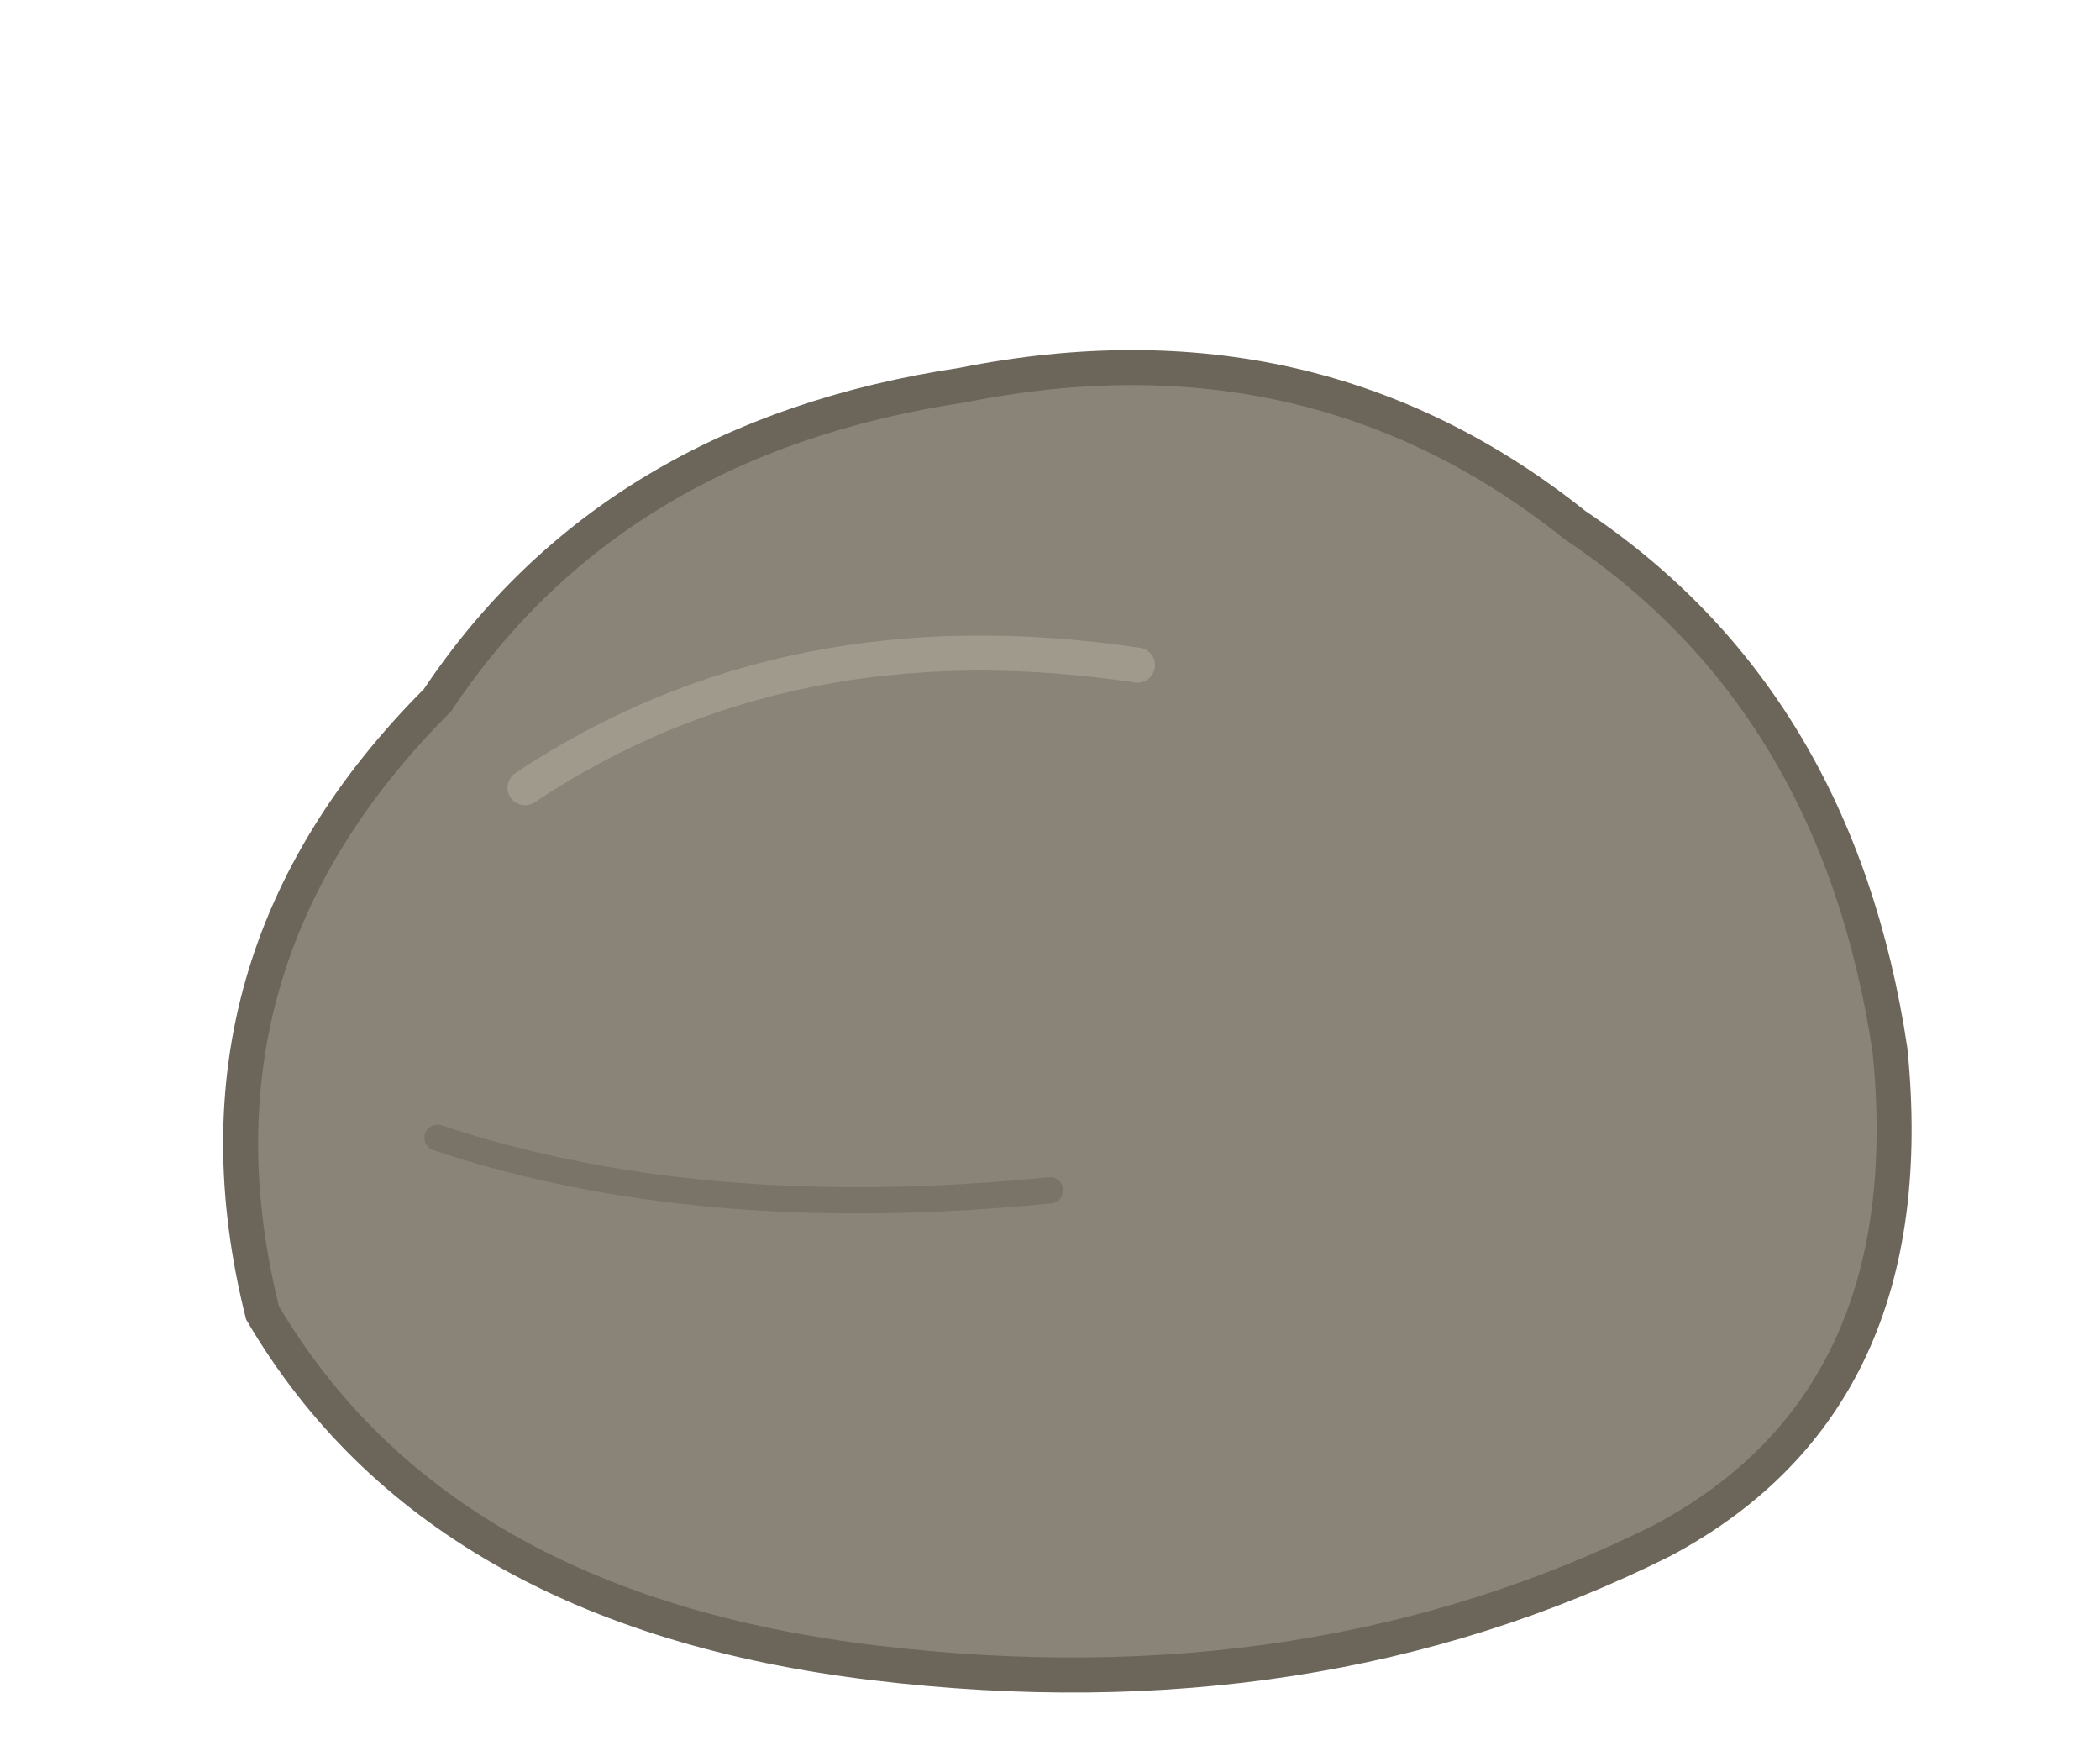
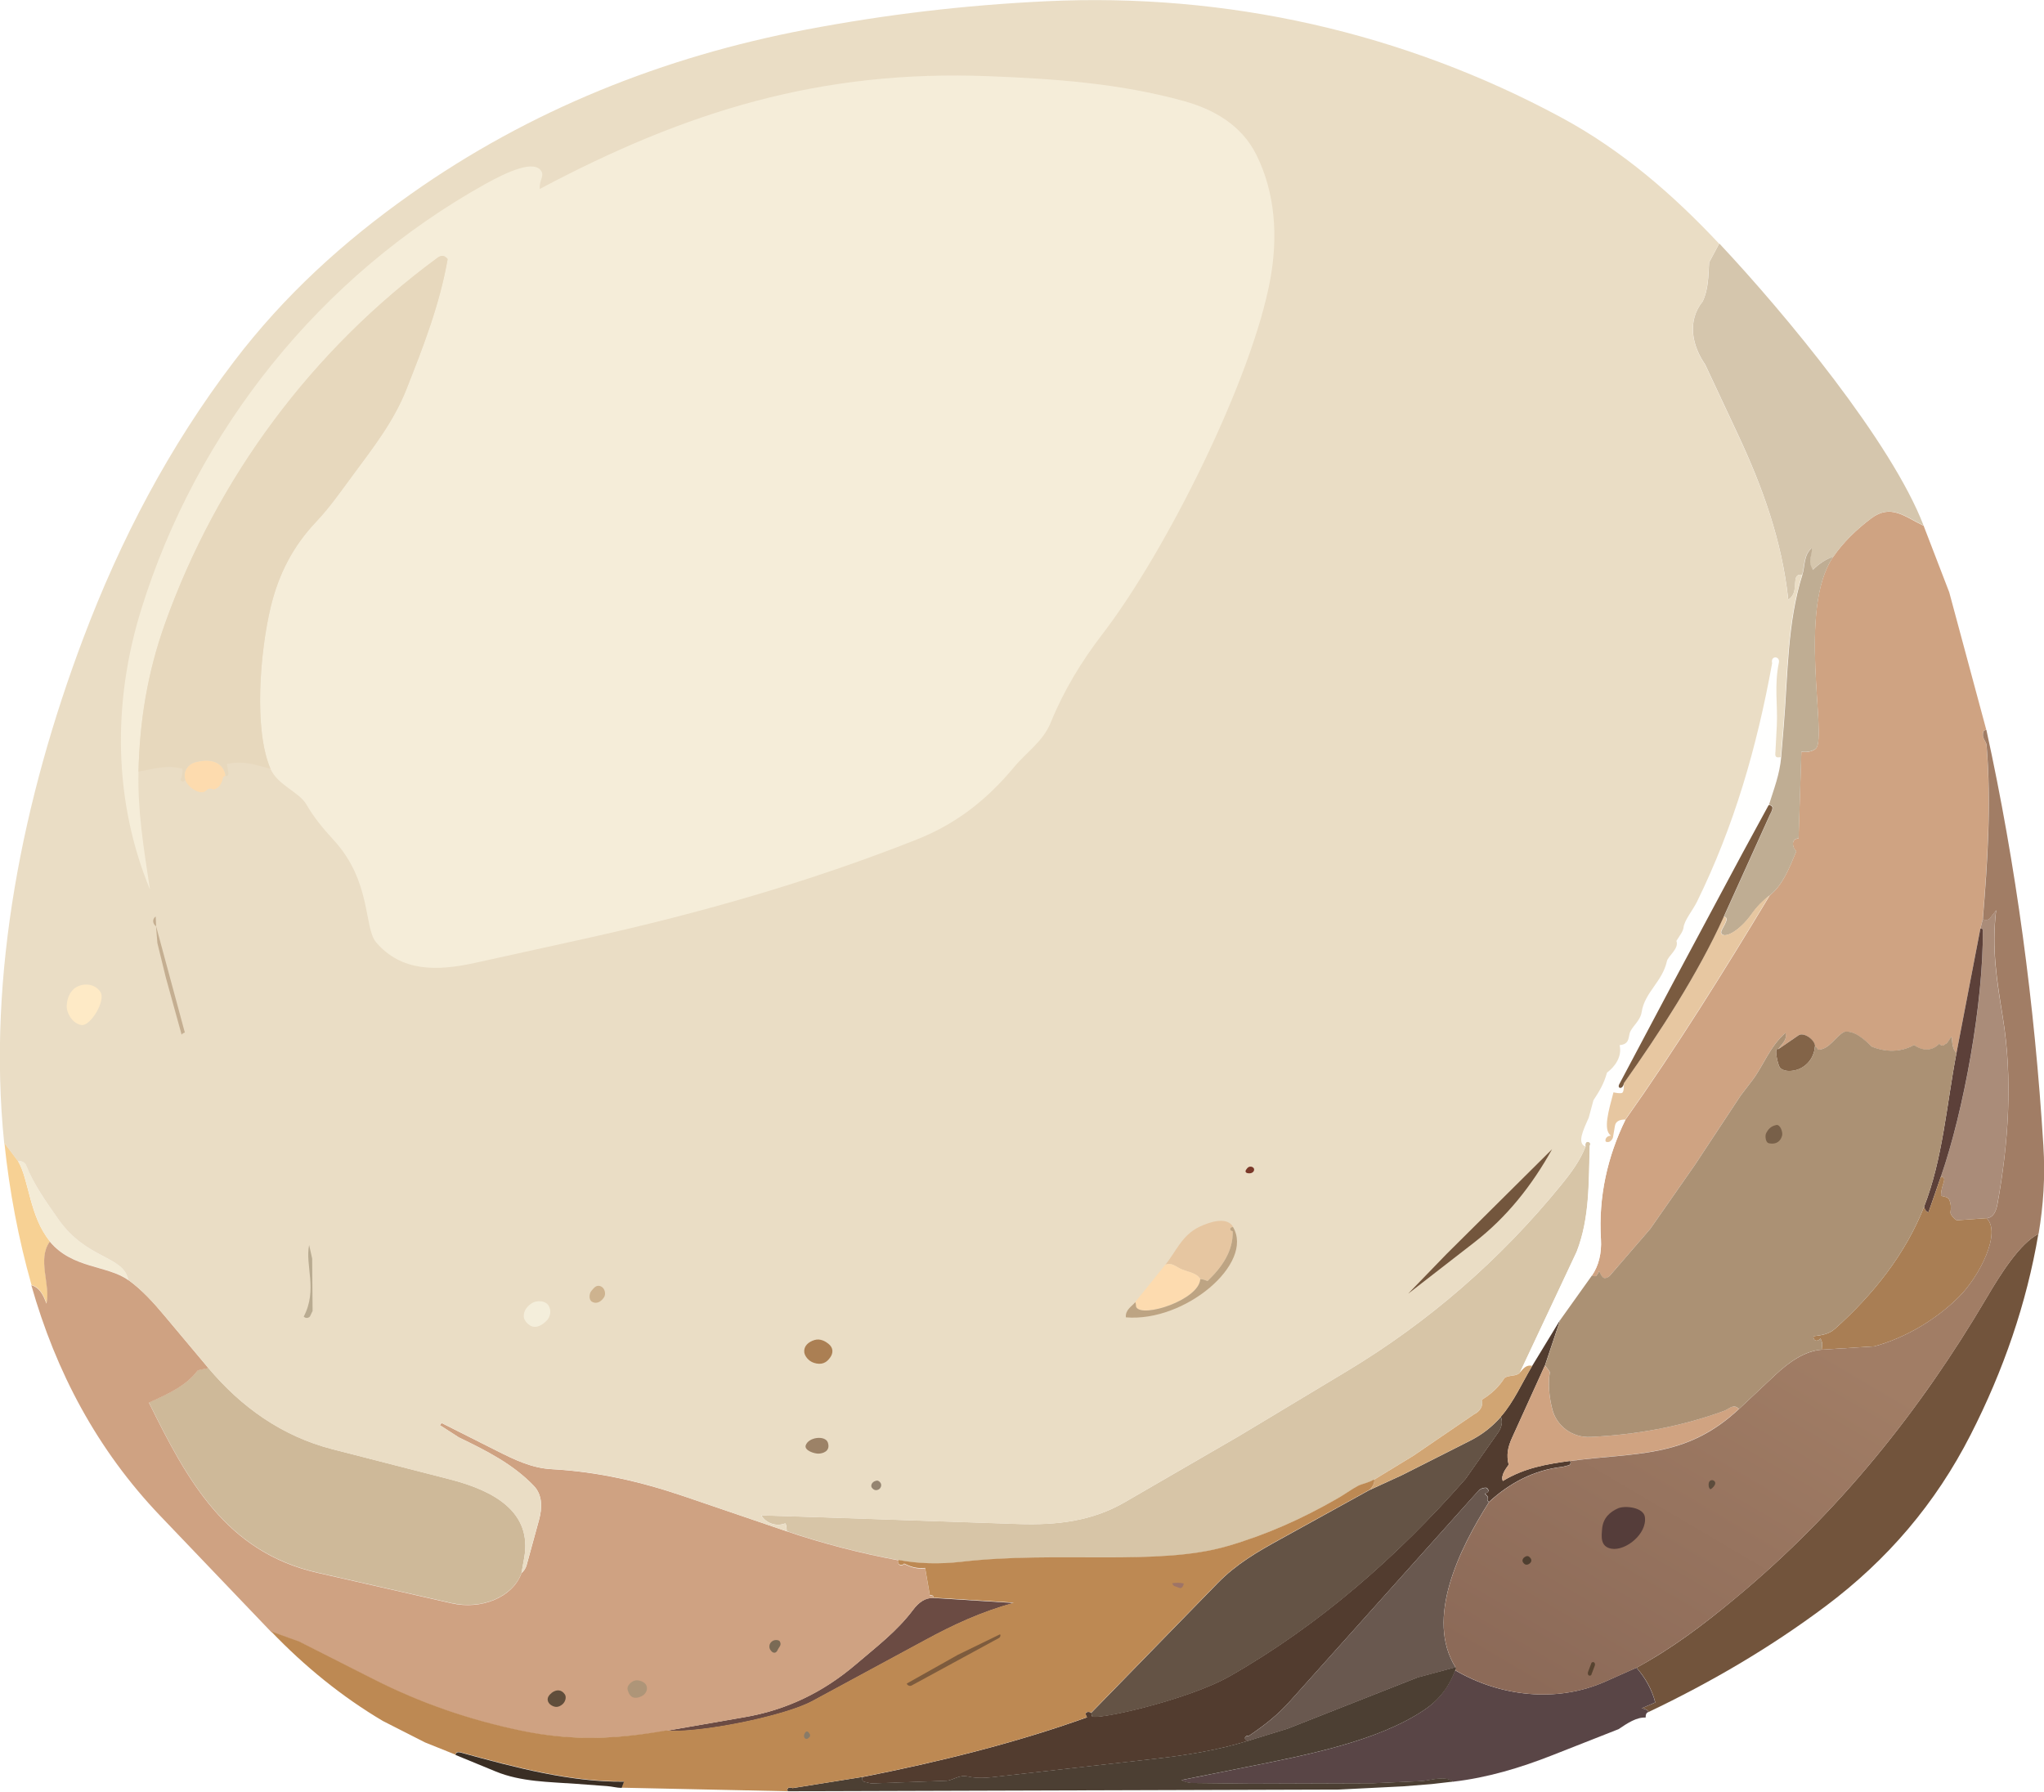
- <svg xmlns="http://www.w3.org/2000/svg" viewBox="0 0 120 100">
-   <path d="M15 75 Q10 55 25 40 Q35 25 55 22 Q75 18 90 30 Q105 40 108 60 Q110 80 95 88 Q75 98 50 95 Q25 92 15 75 Z" fill="#8a8378" stroke="#6b655a" stroke-width="2" />
-   <path d="M30 45 Q45 35 65 38" fill="none" stroke="#a09a8d" stroke-width="2" stroke-linecap="round" />
-   <path d="M25 65 Q40 70 60 68" fill="none" stroke="#7a7468" stroke-width="1.5" stroke-linecap="round" />
+ <svg xmlns="http://www.w3.org/2000/svg" id="Layer_2" data-name="Layer 2" viewBox="0 0 195.84 171.65">
+   <defs>
+     <style>
+       .cls-1 {
+         fill: #bda483;
+       }
+ 
+       .cls-2 {
+         fill: #523c2f;
+       }
+ 
+       .cls-3 {
+         fill: #645345;
+       }
+ 
+       .cls-4 {
+         fill: #553d3a;
+       }
+ 
+       .cls-5 {
+         fill: #5c4c3c;
+       }
+ 
+       .cls-6 {
+         fill: #574330;
+       }
+ 
+       .cls-7 {
+         fill: #604e3b;
+       }
+ 
+       .cls-8 {
+         fill: #4c3f33;
+       }
+ 
+       .cls-9 {
+         fill: #c4ae91;
+       }
+ 
+       .cls-10 {
+         fill: #eaddc5;
+       }
+ 
+       .cls-11 {
+         fill: #73563d;
+       }
+ 
+       .cls-12 {
+         fill: #fddbaf;
+       }
+ 
+       .cls-13 {
+         fill: #7a6a55;
+       }
+ 
+       .cls-14 {
+         fill: #7a5b40;
+       }
+ 
+       .cls-15 {
+         fill: #5c4039;
+       }
+ 
+       .cls-16 {
+         fill: #d1a573;
+       }
+ 
+       .cls-17 {
+         fill: #69584f;
+       }
+ 
+       .cls-18 {
+         fill: #958571;
+       }
+ 
+       .cls-19 {
+         fill: #e7d8bd;
+       }
+ 
+       .cls-20 {
+         fill: #bd8953;
+       }
+ 
+       .cls-21 {
+         fill: #fddbae;
+       }
+ 
+       .cls-22 {
+         fill: #cfa382;
+       }
+ 
+       .cls-23 {
+         fill: #e6c6a1;
+       }
+ 
+       .cls-24 {
+         fill: #4f3f30;
+       }
+ 
+       .cls-25 {
+         fill: #9e7467;
+       }
+ 
+       .cls-26 {
+         fill: #7a3829;
+       }
+ 
+       .cls-27 {
+         fill: #3a2e24;
+       }
+ 
+       .cls-28 {
+         fill: #f5edd9;
+       }
+ 
+       .cls-29 {
+         fill: #a97e54;
+       }
+ 
+       .cls-30 {
+         fill: #d5c6ad;
+       }
+ 
+       .cls-31 {
+         fill: #d0a381;
+       }
+ 
+       .cls-32 {
+         fill: #ab7f53;
+       }
+ 
+       .cls-33 {
+         fill: #836448;
+       }
+ 
+       .cls-34 {
+         fill: #ceb999;
+       }
+ 
+       .cls-35 {
+         fill: #9c8267;
+       }
+ 
+       .cls-36 {
+         fill: #897b68;
+       }
+ 
+       .cls-37 {
+         fill: #b9ab91;
+       }
+ 
+       .cls-38 {
+         fill: #72543c;
+       }
+ 
+       .cls-39 {
+         fill: #aa8c79;
+       }
+ 
+       .cls-40 {
+         fill: #d7c5a7;
+       }
+ 
+       .cls-41 {
+         fill: #feeac6;
+       }
+ 
+       .cls-42 {
+         fill: #594546;
+       }
+ 
+       .cls-43 {
+         fill: #ceb38f;
+       }
+ 
+       .cls-44 {
+         fill: #ab9174;
+       }
+ 
+       .cls-45 {
+         fill: #f7d194;
+       }
+ 
+       .cls-46 {
+         fill: #7d5b3d;
+       }
+ 
+       .cls-47 {
+         fill: #6b4b43;
+       }
+ 
+       .cls-48 {
+         fill: #f3ebd6;
+       }
+ 
+       .cls-49 {
+         fill: #bfad93;
+       }
+ 
+       .cls-50 {
+         fill: #786049;
+       }
+ 
+       .cls-51 {
+         fill: #cfa282;
+       }
+ 
+       .cls-52 {
+         fill: #f4eedb;
+       }
+ 
+       .cls-53 {
+         fill: url(#linear-gradient);
+       }
+ 
+       .cls-54 {
+         fill: #fffffe;
+       }
+ 
+       .cls-55 {
+         fill: #e7c7a1;
+       }
+ 
+       .cls-56 {
+         fill: #ae9578;
+       }
+     </style>
+     <linearGradient id="linear-gradient" x1="-705.5" y1="912.22" x2="-780.15" y2="1038.85" gradientTransform="translate(375.87 -137.69) scale(.29)" gradientUnits="userSpaceOnUse">
+       <stop offset="0" stop-color="#a17d65" />
+       <stop offset="1" stop-color="#8c6a58" />
+     </linearGradient>
+   </defs>
+   <g id="Layer_1-2" data-name="Layer 1">
+     <g id="Generative_Object" data-name="Generative Object">
+       <path class="cls-22" d="M184.3,50.36l2.46,6.39,3.55,13.18c-.37.03-.3.31-.33.47-.05.31.33.69.35.99.47,5.68.08,11.22-.36,16.71l-.23.9-2.29,11.91c-.41-.43-.4-.99-.45-1.57-.39.43-.34.6-.54.67-.13.05-.33.4-.65,0-.65.69-1.52.77-2.42.13-1.3.72-2.75.69-4.07.15-.6-.61-1.65-1.58-2.61-1.41-.84.4-1.43,1.7-2.51,1.71-.1-.21-.22-.29-.31-.32.04-.62-1.1-1.43-1.6-1.05l-1.91,1.31c.25-.4.91-.88.68-1.55-1.53,1.35-2.1,3.13-3.17,4.54l-1.13,1.48-4.37,6.62-4.29,6.15-3.85,4.46c-.2.24-.55.32-.67.18-.08-.1-.19-.19-.37-.62-.01.07-.15.35-.28.47-.08.08-.27.02-.41-.03.65-.92.95-2.17.87-3.48-.25-4.1.63-7.94,2.35-11.46,4.88-6.9,9.43-14.19,13.83-21.5,1.22-.96,1.89-2.64,2.53-4.22-.4-.38-.51-1.21.22-1.22l.27-8.31c.64.09,1.2-.1,1.41-.33,1.06-1.18-1.8-13.36,1.64-18.35.96-1.39,2.2-2.6,3.63-3.68,1.89-1.42,3.19-.19,5.01.69Z" />
+       <path class="cls-38" d="M157.96,164.05c-.08-.19-.24-.28-.65-.36l1.29-.56c-.31-1.23-.96-2.38-1.8-3.33,3.41-1.85,6.4-4.1,9.54-6.72,9.8-8.14,17.63-17.9,24.02-28.76,1.32-2.24,3.16-5.17,4.94-6.08-1.13,6.67-3.35,13.09-6.49,19.24-3.37,6.61-7.98,12-13.91,16.44-5.37,4.02-11.04,7.31-16.95,10.13Z" />
+       <path class="cls-30" d="M184.3,50.36c-1.82-.88-3.13-2.11-5.01-.69-1.44,1.08-2.68,2.29-3.63,3.68-.73.22-1.45.72-1.99,1.26-.56-.94,0-1.33-.11-2.09-.79.72-.64,1.76-.9,2.57-.2-.06-.54-.05-.62.41-.11.62.07,1.45-.7,1.96-.61-5.66-2.45-10.75-4.8-15.78l-3.16-6.75c-1.25-1.8-1.76-4.16-.24-6.05.55-1.15.54-2.39.62-3.74l.97-1.81c6.31,6.72,16.5,19.03,19.57,27.02Z" />
+       <path class="cls-42" d="M157.96,164.05c-.2.03-.29.22-.29.53-.86-.05-1.75.54-2.59,1.11l-6.35,2.5c-3.1,1.22-6.22,2.15-9.47,2.53-.95-.62-2.18-.08-3.21-.04l-4.51.2-11.62.04-5.55-.06c-.39,0-.8-.06-1.2-.28l6.39-1.28c5.54-1.11,12.5-2.44,16.97-5.5,1.43-.98,2.33-2.28,2.89-3.75,4.29,2.51,9.72,3.15,14.38,1.08l2.99-1.33c.83.95,1.49,2.11,1.8,3.33l-1.29.56c.41.09.57.17.65.36Z" />
+       <path class="cls-45" d="M1.73,111.26c1.05,1.73,1.08,5.3,3.06,7.69-1.23,1.7.08,4.12-.32,5.95-.34-.89-.68-1.54-1.45-1.77-1.25-4.41-2.12-8.99-2.6-13.63l1.32,1.76Z" />
+       <path class="cls-40" d="M145.61,131.53c-.31.37-1.02.2-1.45.49-.58.88-1.2,1.49-2.18,2.1.16.59-.19,1.11-.76,1.4l-5.8,3.96-3.77,2.3c-.54.33-1.18.43-1.51.6-.6.31-1.44.9-2.09,1.28-3.36,1.91-6.78,3.44-10.52,4.53-6.62,1.91-16.32.43-25.4,1.48-2.11.24-4.12.19-6.03-.17-3.64-.68-7.21-1.59-10.71-2.78-.04-.24-.02-.61-.15-.75-.89.35-1.87-.03-2.3-.77l6.21.2,18.45.63c3.67.12,7.04-.27,10.17-2.09l10.96-6.35,10.31-6.2c7.86-4.73,14.69-10.67,20.52-17.82,1.02-1.25,1.85-2.4,2.36-3.71-.14-.71.65-.48.41-.1-.12,3.52.01,6.91-1.25,10.16l-5.45,11.6Z" />
+       <path class="cls-34" d="M19.97,131.08c3.13,3.73,7.04,6.53,11.88,7.78l11.26,2.89c4.28,1.1,7.9,3.15,7.12,7.52l-.26,1.45c-.86,2.36-3.9,3.53-6.7,2.89l-12.85-2.92c-8.79-2-12.48-8.87-16.15-16.3,1.84-.84,3.58-1.61,4.65-3.06.23-.14.66-.14,1.05-.26Z" />
+       <path class="cls-54" d="M170.62,72.55c-.14,1.68-.7,3.09-1.18,4.61l-2.53,4.65-6.74,12.59-5.05,9.52c-.2.4.37.5.46-.13.02.22.03.86-.16.94s-.6,0-.83-.05c-.45,1.72-1.03,3.59-.24,4.15-.49.03-.56.41-.51.54.04.1.3.09.39.03.09-.06.28-.2.32-.45l.18-1.06c.09-.51.57-.61,1.01-.6-1.72,3.52-2.6,7.36-2.35,11.46.08,1.32-.22,2.57-.87,3.48l-3.04,4.26-2.67,4.39c-.57-.14-.86.26-1.2.66l5.45-11.6c1.26-3.25,1.14-6.64,1.25-10.16.25-.38-.55-.61-.41.1-.82-.33-.25-1.52.31-2.77l.45-1.67c.59-.87,1.01-1.6,1.3-2.65.71-.53,1.47-1.49,1.21-2.63.89-.09.83-.63.96-1.13.17-.63,1.02-1.17,1.15-2.04.29-1.91,1.99-2.91,2.42-4.88.11-.5,1.19-1.2.91-1.94l.46-.72c.09-.14.21-.41.22-.54.05-.68.9-1.7,1.28-2.47,3.57-7.26,5.76-14.81,7.21-22.88-.17-.74.77-.71.65-.06-.46,2.17-.1,4.14-.2,6.02l-.13,2.52c0,.12-.06.44.12.52.11.05.25.03.39,0Z" />
+       <path class="cls-49" d="M175.65,53.35c-3.44,4.99-.59,17.18-1.64,18.35-.21.23-.78.42-1.41.33l-.27,8.31c-.73.01-.63.84-.22,1.22-.64,1.58-1.31,3.26-2.53,4.22-.64.51-1.21,1.06-1.75,1.82-1.11,1.56-2.59,2.41-2.9,1.83-.17-.32.99-1.47.25-1.6l4.43-9.79c.09-.2.28-.51.23-.72-.02-.1-.17-.21-.36-.18.47-1.51,1.04-2.93,1.18-4.61l.25-3.03c.4-4.86.33-9.8,1.78-14.42.26-.81.1-1.85.9-2.57.1.76-.46,1.15.11,2.09.55-.55,1.27-1.05,1.99-1.26Z" />
+       <path class="cls-48" d="M12.3,122.65c-2-1.43-5.36-1.09-7.51-3.69-1.97-2.39-2-5.97-3.06-7.69.24-.05.65.05.78.38.74,1.9,1.91,3.52,3.12,5.22,2.7,3.84,6.23,3.45,6.67,5.78Z" />
+       <path class="cls-47" d="M89.45,153.12l7.68.48c-3.17.88-5.77,2.09-8.49,3.57l-10.82,5.85c-2.68,1.45-10.88,3.1-14.01,2.83l7.57-1.32c3.97-.69,7.46-2.36,10.62-5.05,1.95-1.67,3.92-3.15,5.47-5.21.54-.72,1.18-1.2,1.98-1.15Z" />
+       <g>
+         <path class="cls-51" d="M12.3,122.65c1.28.92,2.4,2.14,3.47,3.43l4.2,5.01c-.39.12-.82.12-1.05.26-1.08,1.45-2.81,2.22-4.65,3.06,3.67,7.43,7.36,14.3,16.15,16.3l12.85,2.92c2.8.64,5.84-.53,6.7-2.89.25-.22.41-.48.49-.77l1.19-4.34c.3-1.11.35-2.36-.5-3.25-2.02-2.11-4.61-3.4-7.18-4.64l-1.83-1.18.18-.2,5.3,2.67c1.65.83,3.33,1.65,5.23,1.75,4.41.24,8.53,1.19,12.66,2.59l9.88,3.37c3.51,1.19,7.08,2.1,10.71,2.78-.18.34.2.68.53.34.71.35,1.22.5,2.01.42l.45,2.6c.32-.04.39.17.36.25-.81-.05-1.45.43-1.98,1.15-1.55,2.06-3.52,3.54-5.47,5.21-3.16,2.7-6.64,4.36-10.62,5.05l-7.57,1.32c-4.56.8-9.14,1-13.88.01-4.99-1.04-9.61-2.64-14.14-4.93l-7.11-3.6-2.71-.98-10.6-11.09c-6.08-6.36-10.02-13.84-12.37-22.12.78.23,1.12.88,1.45,1.77.41-1.83-.91-4.25.32-5.95,2.15,2.6,5.51,2.26,7.51,3.69Z" />
+         <path class="cls-56" d="M61.31,162.61c-.75.25-1.03-.15-1.18-.71-.09-.34.32-.77.7-.87.31-.08.91.08,1.09.45s0,.92-.61,1.12Z" />
+         <path class="cls-7" d="M52.83,162.23c.48-.37.97-.35,1.29.13.17.25.06.7-.23.95-.35.29-.68.33-1.07.09s-.54-.74.02-1.16Z" />
+         <path class="cls-13" d="M74.01,157.25c.24-.16.64-.11.71.04.19.37-.08.51-.22.83s-.46.36-.71-.06c-.12-.2-.13-.58.22-.81Z" />
+       </g>
+       <path class="cls-39" d="M190.34,116.73l-2.85.2c-.2-.07-.64-.55-.61-.75.07-.47.05-.85-.13-1.24-.11-.23-.46-.29-.78-.35-.01-1.1.7-1.76-.01-1.84,2.21-6.33,4.09-16.7,4.02-23.67,0-.07-.18-.13-.24-.07l.23-.9c.23.03.53.08.66-.09l.62-.8c-.45,3.67.07,6.81.64,10.28.96,5.93.55,12.03-.52,17.89-.12.68-.39,1.29-1.04,1.34Z" />
+       <path class="cls-55" d="M155.74,107.28c-.44-.01-.92.09-1.01.6l-.18,1.06c-.04.25-.23.39-.32.45-.09.06-.35.07-.39-.03-.06-.12.01-.51.51-.54-.79-.55-.21-2.43.24-4.15.23.05.65.13.83.05s.18-.72.16-.94c3.41-4.81,7.08-10.44,9.57-15.95.74.14-.42,1.28-.25,1.6.32.58,1.79-.27,2.9-1.83.54-.77,1.11-1.32,1.75-1.82-4.4,7.31-8.95,14.6-13.83,21.5Z" />
+       <path class="cls-15" d="M185.96,112.75l-1.19,3.42c-.26-.08-.36-.3-.42-.54,1.79-4.57,2.16-9.8,3.1-14.71l2.29-11.91c.06-.06.24,0,.24.07.06,6.97-1.82,17.34-4.02,23.67Z" />
+       <path class="cls-33" d="M173.89,100.27c-.07,1.22-1.02,2.28-2.32,2.35-.52.03-.85-.11-1.04-.33-.18-.21-.61-2.02-.14-1.76l1.91-1.31c.5-.38,1.64.43,1.6,1.05Z" />
+       <path class="cls-2" d="M148.03,130.82l-3.16,6.96c-.4.89-.55,1.64-.32,2.57-.29.41-.78,1.05-.56,1.56,2.1-1.28,4.27-1.63,6.43-1.92.14.15.01.38-.11.41l-.6.15c-2.76.3-5.11,1.58-7.04,3.36-.27-.17-.1-.27-.09-.38.01-.19-.41-.45-.27-.43.58-.19.18-.55.06-.55-.24,0-.54.08-.74.32l-17.97,20.07c-1.24,1.39-2.41,2.31-3.97,3.37-.24-.05-.68.2-.18.52-2.82.87-5.73,1.35-8.81,1.7l-14.52,1.64c-1.18.13-2.3.33-3.45.06-.84-.2-1.47.39-2.05.41l-7.22.26-.68-.17c-.16-.04-.24-.28-.15-.45,7.29-1.44,14.57-3.23,21.52-5.72-.41-.66.32-.54.4-.44l.07.29c-.09.56,9.11-1.46,13.22-3.81,8.6-4.91,16.07-11.48,22.58-18.9l3.12-4.44c.33-.47.47-1.07.25-1.5,1.27-1.45,2.04-3.26,3.02-4.89l2.67-4.39-1.45,4.34Z" />
+       <path class="cls-8" d="M139.44,160.04c-.55,1.48-1.45,2.77-2.89,3.75-4.47,3.06-11.43,4.39-16.97,5.5l-6.39,1.28c.4.21.81.27,1.2.28l5.55.06,11.62-.04,4.51-.2c1.03-.05,2.26-.59,3.21.04l-2.08.24-2.75.22-6.21.31-52.77.16c-.13-.33.18-.43.47-.3l6.7-1.07c-.09.18,0,.41.15.45l.68.17,7.22-.26c.58-.02,1.21-.61,2.05-.41,1.15.27,2.27.07,3.45-.06l14.52-1.64c3.08-.35,5.99-.83,8.81-1.7l3.86-1.19,12.46-4.91,3.65-.98c.07.1,0,.19-.03.28Z" />
+       <path class="cls-17" d="M142.67,143.92c-2.88,4.53-6.13,11.2-3.21,15.85l-3.65.98-12.46,4.91-3.86,1.19c-.5-.32-.05-.57.18-.52,1.56-1.06,2.73-1.98,3.97-3.37l17.97-20.07c.21-.23.51-.31.74-.32.12,0,.52.35-.06.55-.14-.02.29.24.27.43,0,.1-.17.2.09.38Z" />
+       <path class="cls-29" d="M190.34,116.73c1.46,1.41-.71,5.63-2.68,7.57-2.16,2.14-5.05,3.88-8.07,4.71l-5.04.32c-.02-.34.17-.53-.13-1.08-.29.38-.71.23-.67-.21.86-.1,1.5-.21,2.07-.72,3.64-3.26,6.75-7.15,8.53-11.69.06.23.16.46.42.54l1.19-3.42c.72.08,0,.74.01,1.84.32.06.67.12.78.35.18.39.2.78.13,1.24-.03.2.41.68.61.75l2.85-.2Z" />
+       <path class="cls-31" d="M166.61,135c-5.12,4.79-10.01,4.14-16.19,4.99-2.15.3-4.33.65-6.43,1.92-.22-.52.27-1.16.56-1.56-.24-.93-.09-1.68.32-2.57l3.16-6.96c.01.1.46.54.45.69-.16,1.09-.06,2.27.22,3.45.4,1.64,1.89,2.82,3.69,2.73,4.33-.21,8.62-.97,12.77-2.49.53-.19.89-.74,1.45-.19Z" />
+       <g>
+         <path class="cls-53" d="M195.31,118.24c-1.79.91-3.62,3.84-4.94,6.08-6.39,10.86-14.23,20.62-24.02,28.76-3.14,2.61-6.14,4.86-9.54,6.72l-2.99,1.33c-4.66,2.07-10.09,1.43-14.38-1.08.03-.09.09-.17.03-.28-2.93-4.65.33-11.31,3.21-15.85,1.93-1.78,4.28-3.06,7.04-3.36l.6-.15c.12-.03.25-.27.11-.41,6.19-.85,11.08-.19,16.19-4.99l3.47-3.26c1.3-1.22,2.84-2.31,4.46-2.42l5.04-.32c3.02-.83,5.91-2.58,8.07-4.71,1.96-1.94,4.14-6.16,2.68-7.57.65-.05.91-.66,1.04-1.34,1.06-5.86,1.48-11.97.52-17.89-.56-3.47-1.09-6.61-.64-10.28l-.62.8c-.13.17-.43.12-.66.09.45-5.49.83-11.03.36-16.71-.02-.3-.4-.68-.35-.99.02-.16-.04-.44.33-.47,2.85,13.01,4.62,26.29,5.46,39.82.19,3.01,0,5.75-.46,8.48Z" />
+         <path class="cls-4" d="M154.4,148.4c-1.11-.19-.95-1.22-.9-1.87.08-1.08.76-1.66,1.53-2,.66-.29,2.44-.1,2.57.83.22,1.63-1.85,3.27-3.2,3.04Z" />
+         <path class="cls-6" d="M152.46,160.51c-.24.17-.39-.08-.3-.32l.33-.87c.23-.17.4.07.3.31l-.33.87Z" />
+         <path class="cls-5" d="M163.8,141.93c.2-.19.44-.08.52.08.14.29-.39.71-.44.69-.2-.07-.23-.62-.08-.76Z" />
+         <path class="cls-24" d="M146.19,149.14c.23-.1.36.06.43.14.18.2.11.43-.11.57-.21.13-.4.12-.57-.12-.13-.17-.08-.44.25-.59Z" />
+       </g>
+       <path class="cls-3" d="M104.55,164.13l12.11-12.42c1.78-1.83,3.8-3,5.96-4.19l8.55-4.72,3.16-1.45,6.53-3.3c1.18-.6,2.12-1.35,2.93-2.27.23.43.08,1.03-.25,1.5l-3.12,4.44c-6.51,7.42-13.97,13.99-22.58,18.9-4.11,2.35-13.31,4.37-13.22,3.81l-.07-.29Z" />
+       <path class="cls-16" d="M146.81,130.88c-.99,1.63-1.76,3.44-3.02,4.89-.81.92-1.74,1.67-2.93,2.27l-6.53,3.3-3.16,1.45c.27-.15.61-.77.48-1l3.77-2.3,5.8-3.96c.57-.28.93-.81.76-1.4.98-.61,1.61-1.22,2.18-2.1.43-.29,1.14-.12,1.45-.49.34-.4.63-.8,1.2-.66Z" />
+       <g>
+         <path class="cls-20" d="M131.65,141.78c.13.24-.21.85-.48,1l-8.55,4.72c-2.16,1.19-4.18,2.37-5.96,4.19l-12.11,12.42c-.08-.1-.82-.22-.4.44-6.94,2.49-14.23,4.28-21.52,5.72l-6.7,1.07c-.29-.13-.6-.03-.47.3l-15.91-.34.23-.61c-5.1.07-10.56-1.39-15.59-2.77-.28-.08-.5-.08-.56.21l-2.91-1.17-4.03-2.05c-3.91-2.31-7.52-5.25-10.72-8.59l2.71.98,7.11,3.6c4.52,2.29,9.15,3.89,14.14,4.93s9.32.79,13.88-.01c3.12.27,11.32-1.38,14.01-2.83l10.82-5.85c2.73-1.48,5.33-2.68,8.49-3.57l-7.68-.48c.03-.07-.04-.28-.36-.25l-.45-2.6c-.79.07-1.3-.07-2.01-.42-.33.34-.72,0-.53-.34,1.91.36,3.91.41,6.03.17,9.09-1.05,18.79.43,25.4-1.48,3.74-1.08,7.16-2.61,10.52-4.53.66-.37,1.49-.97,2.09-1.28.33-.17.97-.27,1.51-.6Z" />
+         <path class="cls-27" d="M59.55,171.32c-.49-.01-.86-.13-1.36-.17l-2.99-.22c-2.57-.19-5.28-.18-7.72-1.19l-3.84-1.58c.05-.29.28-.29.56-.21,5.03,1.39,10.5,2.84,15.59,2.77l-.23.61Z" />
+         <path class="cls-46" d="M86.88,161.32l4.89-2.75,4.05-1.97c.07.1.03.24-.08.34l-8.4,4.57c-.19.1-.41-.03-.46-.18Z" />
+         <path class="cls-25" d="M113.42,151.73c-.1.57-.41.45-.54.38-.2-.11-.46-.06-.57-.4.48-.07.76-.05,1.11.02Z" />
+         <path class="cls-36" d="M77.11,166.08c.21-.36.39-.04.44.03.15.21.04.34-.16.48s-.5-.13-.28-.51Z" />
+       </g>
+       <path class="cls-14" d="M165.16,87.84c-2.49,5.51-6.17,11.14-9.57,15.95-.09.63-.65.54-.46.13l5.05-9.52,6.74-12.59,2.53-4.65c.19-.03.34.08.36.18.05.21-.13.52-.23.72l-4.43,9.79Z" />
+       <g>
+         <path class="cls-44" d="M187.45,100.92c-.94,4.91-1.31,10.15-3.1,14.71-1.78,4.54-4.89,8.44-8.53,11.69-.57.51-1.21.61-2.07.72-.04.44.39.59.67.21.3.55.11.74.13,1.08-1.63.1-3.16,1.2-4.46,2.42l-3.47,3.26c-.55-.55-.92,0-1.45.19-4.15,1.52-8.44,2.28-12.77,2.49-1.8.09-3.3-1.09-3.69-2.73-.29-1.18-.39-2.36-.22-3.45.01-.15-.44-.59-.45-.69l1.45-4.34,3.04-4.26c.14.06.33.11.41.03.13-.13.27-.41.28-.47.18.43.28.52.37.62.12.14.47.05.67-.18l3.85-4.46,4.29-6.15,4.37-6.62,1.13-1.48c1.07-1.41,1.64-3.19,3.17-4.54.22.68-.44,1.15-.68,1.55-.46-.26-.04,1.55.14,1.76.2.22.52.36,1.04.33,1.31-.08,2.25-1.13,2.32-2.35.09.03.21.11.31.32,1.08,0,1.67-1.3,2.51-1.71.97-.17,2.01.79,2.61,1.41,1.32.54,2.78.57,4.07-.15.91.63,1.77.55,2.42-.13.31.4.51.05.65,0,.19-.07.14-.24.54-.67.05.58.04,1.15.45,1.57Z" />
+         <path class="cls-50" d="M169.44,109.53c-.27-.06-.36-.71-.21-.97.14-.25.36-.64.96-.76.37-.08.64.67.56,1-.12.49-.5.92-1.31.74Z" />
+       </g>
+       <g>
+         <path class="cls-10" d="M164.72,23.34l-.97,1.81c-.09,1.34-.07,2.59-.62,3.74-1.52,1.89-1.01,4.25.24,6.05l3.16,6.75c2.36,5.04,4.2,10.12,4.8,15.78.77-.51.59-1.34.7-1.96.08-.47.42-.47.62-.41-1.45,4.62-1.38,9.56-1.78,14.42l-.25,3.03c-.14.02-.29.04-.39,0-.19-.08-.13-.4-.12-.52l.13-2.52c.1-1.88-.26-3.85.2-6.02.12-.66-.82-.69-.65.06-1.46,8.06-3.64,15.61-7.21,22.88-.38.77-1.23,1.79-1.28,2.47-.01.13-.13.4-.22.54l-.46.72c.28.74-.8,1.44-.91,1.94-.43,1.97-2.13,2.98-2.42,4.88-.13.87-.98,1.41-1.15,2.04-.13.51-.07,1.04-.96,1.13.26,1.14-.5,2.1-1.21,2.63-.29,1.05-.72,1.77-1.3,2.65l-.45,1.67c-.56,1.25-1.13,2.44-.31,2.77-.5,1.3-1.33,2.45-2.36,3.71-5.83,7.15-12.66,13.09-20.52,17.82l-10.31,6.2-10.96,6.35c-3.14,1.82-6.51,2.21-10.17,2.09l-18.45-.63-6.21-.2c.44.74,1.41,1.12,2.3.77.13.13.11.51.15.75l-9.88-3.37c-4.12-1.41-8.24-2.36-12.66-2.59-1.89-.1-3.58-.92-5.23-1.75l-5.3-2.67-.18.2,1.83,1.18c2.57,1.24,5.16,2.53,7.18,4.64.85.89.81,2.13.5,3.25l-1.19,4.34c-.08.29-.24.55-.49.77l.26-1.45c.77-4.37-2.84-6.42-7.12-7.52l-11.26-2.89c-4.84-1.24-8.74-4.05-11.88-7.78l-4.2-5.01c-1.08-1.28-2.19-2.51-3.47-3.43-.43-2.33-3.96-1.94-6.67-5.78-1.2-1.71-2.37-3.32-3.12-5.22-.13-.33-.54-.43-.78-.38l-1.32-1.76c-1.65-16.07,1.81-33.04,7.56-48.3,3.59-9.53,8.27-18.44,14.45-26.56,4.8-6.31,10.47-11.48,16.93-16.04,11.38-8.05,24.24-13.18,37.93-15.78,7.65-1.45,15.07-2.33,22.95-2.71,17.33-.83,34.25,2.98,49.39,11.15,5.83,3.15,10.71,7.4,15.1,12.08Z" />
+         <g>
+           <path class="cls-28" d="M25.91,73.65c-1.59-3.69-1.02-11.16.04-15.54.74-3.06,2.08-5.73,4.33-8.1,1.34-1.42,2.42-2.98,3.57-4.54,1.94-2.62,3.89-5.12,5.09-8.17,1.64-4.14,3.19-8.16,3.95-12.48-.29-.35-.58-.4-.97-.12-12.02,8.84-21.11,21.05-26.12,35.08-1.69,4.72-2.42,9.36-2.53,14.16-.09,3.72.47,7.16,1.1,11.3-3.47-8.4-3.64-17.84-.83-26.87,5.33-17.15,17.16-31.92,32.91-40.71,2.18-1.22,4.83-2.42,5.45-1.2.22.44-.23.82-.19,1.65,14.01-7.45,26.92-11.44,43-10.81,6.42.25,12.56.69,18.67,2.37,2.93.8,5.58,2.33,6.99,5.15,1.84,3.69,2.07,7.88,1.35,11.89-1.74,9.61-10.01,26.11-16.04,33.98-2.06,2.68-3.75,5.46-5.01,8.55-.74,1.82-2.33,2.84-3.53,4.29-2.55,3.06-5.47,5.4-9.32,6.92-10.28,4.07-20.88,7.09-31.71,9.48l-10.62,2.34c-3.61.79-7.03.86-9.45-1.97-1.21-1.43-.4-5.86-4.13-9.87-.96-1.04-1.87-2.15-2.55-3.34-.72-1.23-2.76-1.84-3.46-3.45Z" />
+           <path class="cls-19" d="M25.91,73.65c-1.36-.3-2.33-.8-4.18-.45l.12.64c.05.28.11.57-.24.51-.13-1.09-1.07-1.6-2.26-1.43-.53.08-1.03.14-1.39.63-.23.3-.33.65-.19,1.16-.18.37-.54.09-.45-.06s.27-.95.09-1c-1.46-.4-2.92.08-4.14.29.11-4.8.85-9.44,2.53-14.16,5.01-14.03,14.11-26.24,26.12-35.08.38-.28.67-.23.97.12-.75,4.32-2.31,8.34-3.95,12.48-1.2,3.05-3.15,5.55-5.09,8.17-1.15,1.55-2.23,3.12-3.57,4.54-2.24,2.37-3.58,5.04-4.33,8.1-1.06,4.38-1.64,11.85-.04,15.54Z" />
+           <path class="cls-23" d="M118.14,117.57c-.34,0-.39.36-.03.4.05,1.91-1.02,3.43-2.41,4.77-.26-.1-.46-.18-.7-.18-.33-.59-1.08-.64-1.81-.95-.5-.21-.91-.68-1.53-.42,1-1.23,1.58-2.84,3.27-3.64.96-.45,2.61-1.02,3.22.01Z" />
+           <path class="cls-11" d="M134.94,123.94l3.66-3.78,10.11-10.04c-1.92,3.45-4.31,6.49-7.47,8.94l-6.29,4.88Z" />
+           <path class="cls-12" d="M115,122.56c-.12,1.99-5.52,3.73-6.13,2.69-.06-.1,0-.3-.1-.49l2.88-3.57c.62-.26,1.03.21,1.53.42.72.3,1.48.36,1.81.95Z" />
+           <path class="cls-41" d="M9.64,95.09c.5.8-.98,3.28-1.85,3.13s-1.43-1.17-1.4-1.85c.06-1.01.56-1.9,1.67-2.02.7-.07,1.28.24,1.58.73Z" />
+           <path class="cls-1" d="M108.77,124.77c.1.19.04.38.1.49.6,1.05,6.01-.7,6.13-2.69.24,0,.44.08.7.18,1.39-1.34,2.46-2.86,2.41-4.77-.35-.04-.31-.41.03-.4,2.05,3.48-4.59,9.13-10.27,8.65-.07-.73.61-1.08.9-1.45Z" />
+           <path class="cls-21" d="M21.61,74.36c-.22-.04-.29.26-.31.43-.16.45-.35.69-.74.84-.24.09-.36-.29-.83.14-.53.49-1.78-.35-1.97-1.05-.14-.51-.03-.85.19-1.16.36-.48.86-.55,1.39-.63,1.19-.17,2.13.34,2.26,1.43Z" />
+           <path class="cls-32" d="M77.96,130.58c-.49-.16-.85-.63-.9-.99-.07-.59.38-1.01.99-1.19.55-.16,1.05.14,1.32.36.51.4.45.91.19,1.29-.37.55-.86.78-1.61.53Z" />
+           <path class="cls-52" d="M52.3,126.62c-.37.36-.87.63-1.32.48-.37-.13-.8-.58-.8-.97,0-.51.26-.89.72-1.22.49-.35,1.41-.32,1.7.26.19.37.22.96-.3,1.46Z" />
+           <path class="cls-9" d="M14.96,88.77l2.75,10.17c-.15.04-.22.1-.31.2l-1.52-5.5-.8-3.27-.13-1.6Z" />
+           <path class="cls-35" d="M79.32,138.23c.28.85-.52,1.06-.92,1.06s-1.32-.3-1.21-.77c.24-.82,1.88-1.02,2.13-.29Z" />
+           <path class="cls-37" d="M29.96,125.59l-.25.53c-.05.11-.36.29-.61.04,1.36-2.59.11-4.91.52-6.86l.29,1.3.04,4.99Z" />
+           <path class="cls-43" d="M56.7,124.72c-.32-.2-.23-.82-.04-1.02s.43-.63.88-.45.51.76.35,1.03c-.25.41-.71.74-1.19.44Z" />
+           <path class="cls-18" d="M83.8,141.94c.29-.14.41-.02.5.07.24.24.11.59-.11.71-.16.09-.42.14-.65-.16-.11-.14-.09-.45.26-.63Z" />
+           <path class="cls-26" d="M119.49,111.95c.23-.27.54-.16.64,0,.1.19-.05.46-.39.48-.17.01-.65-.03-.24-.49Z" />
+           <path class="cls-9" d="M14.96,88.77c-.33-.24-.41-.69-.04-.95l.04.95Z" />
+         </g>
+       </g>
+     </g>
+   </g>
</svg>
